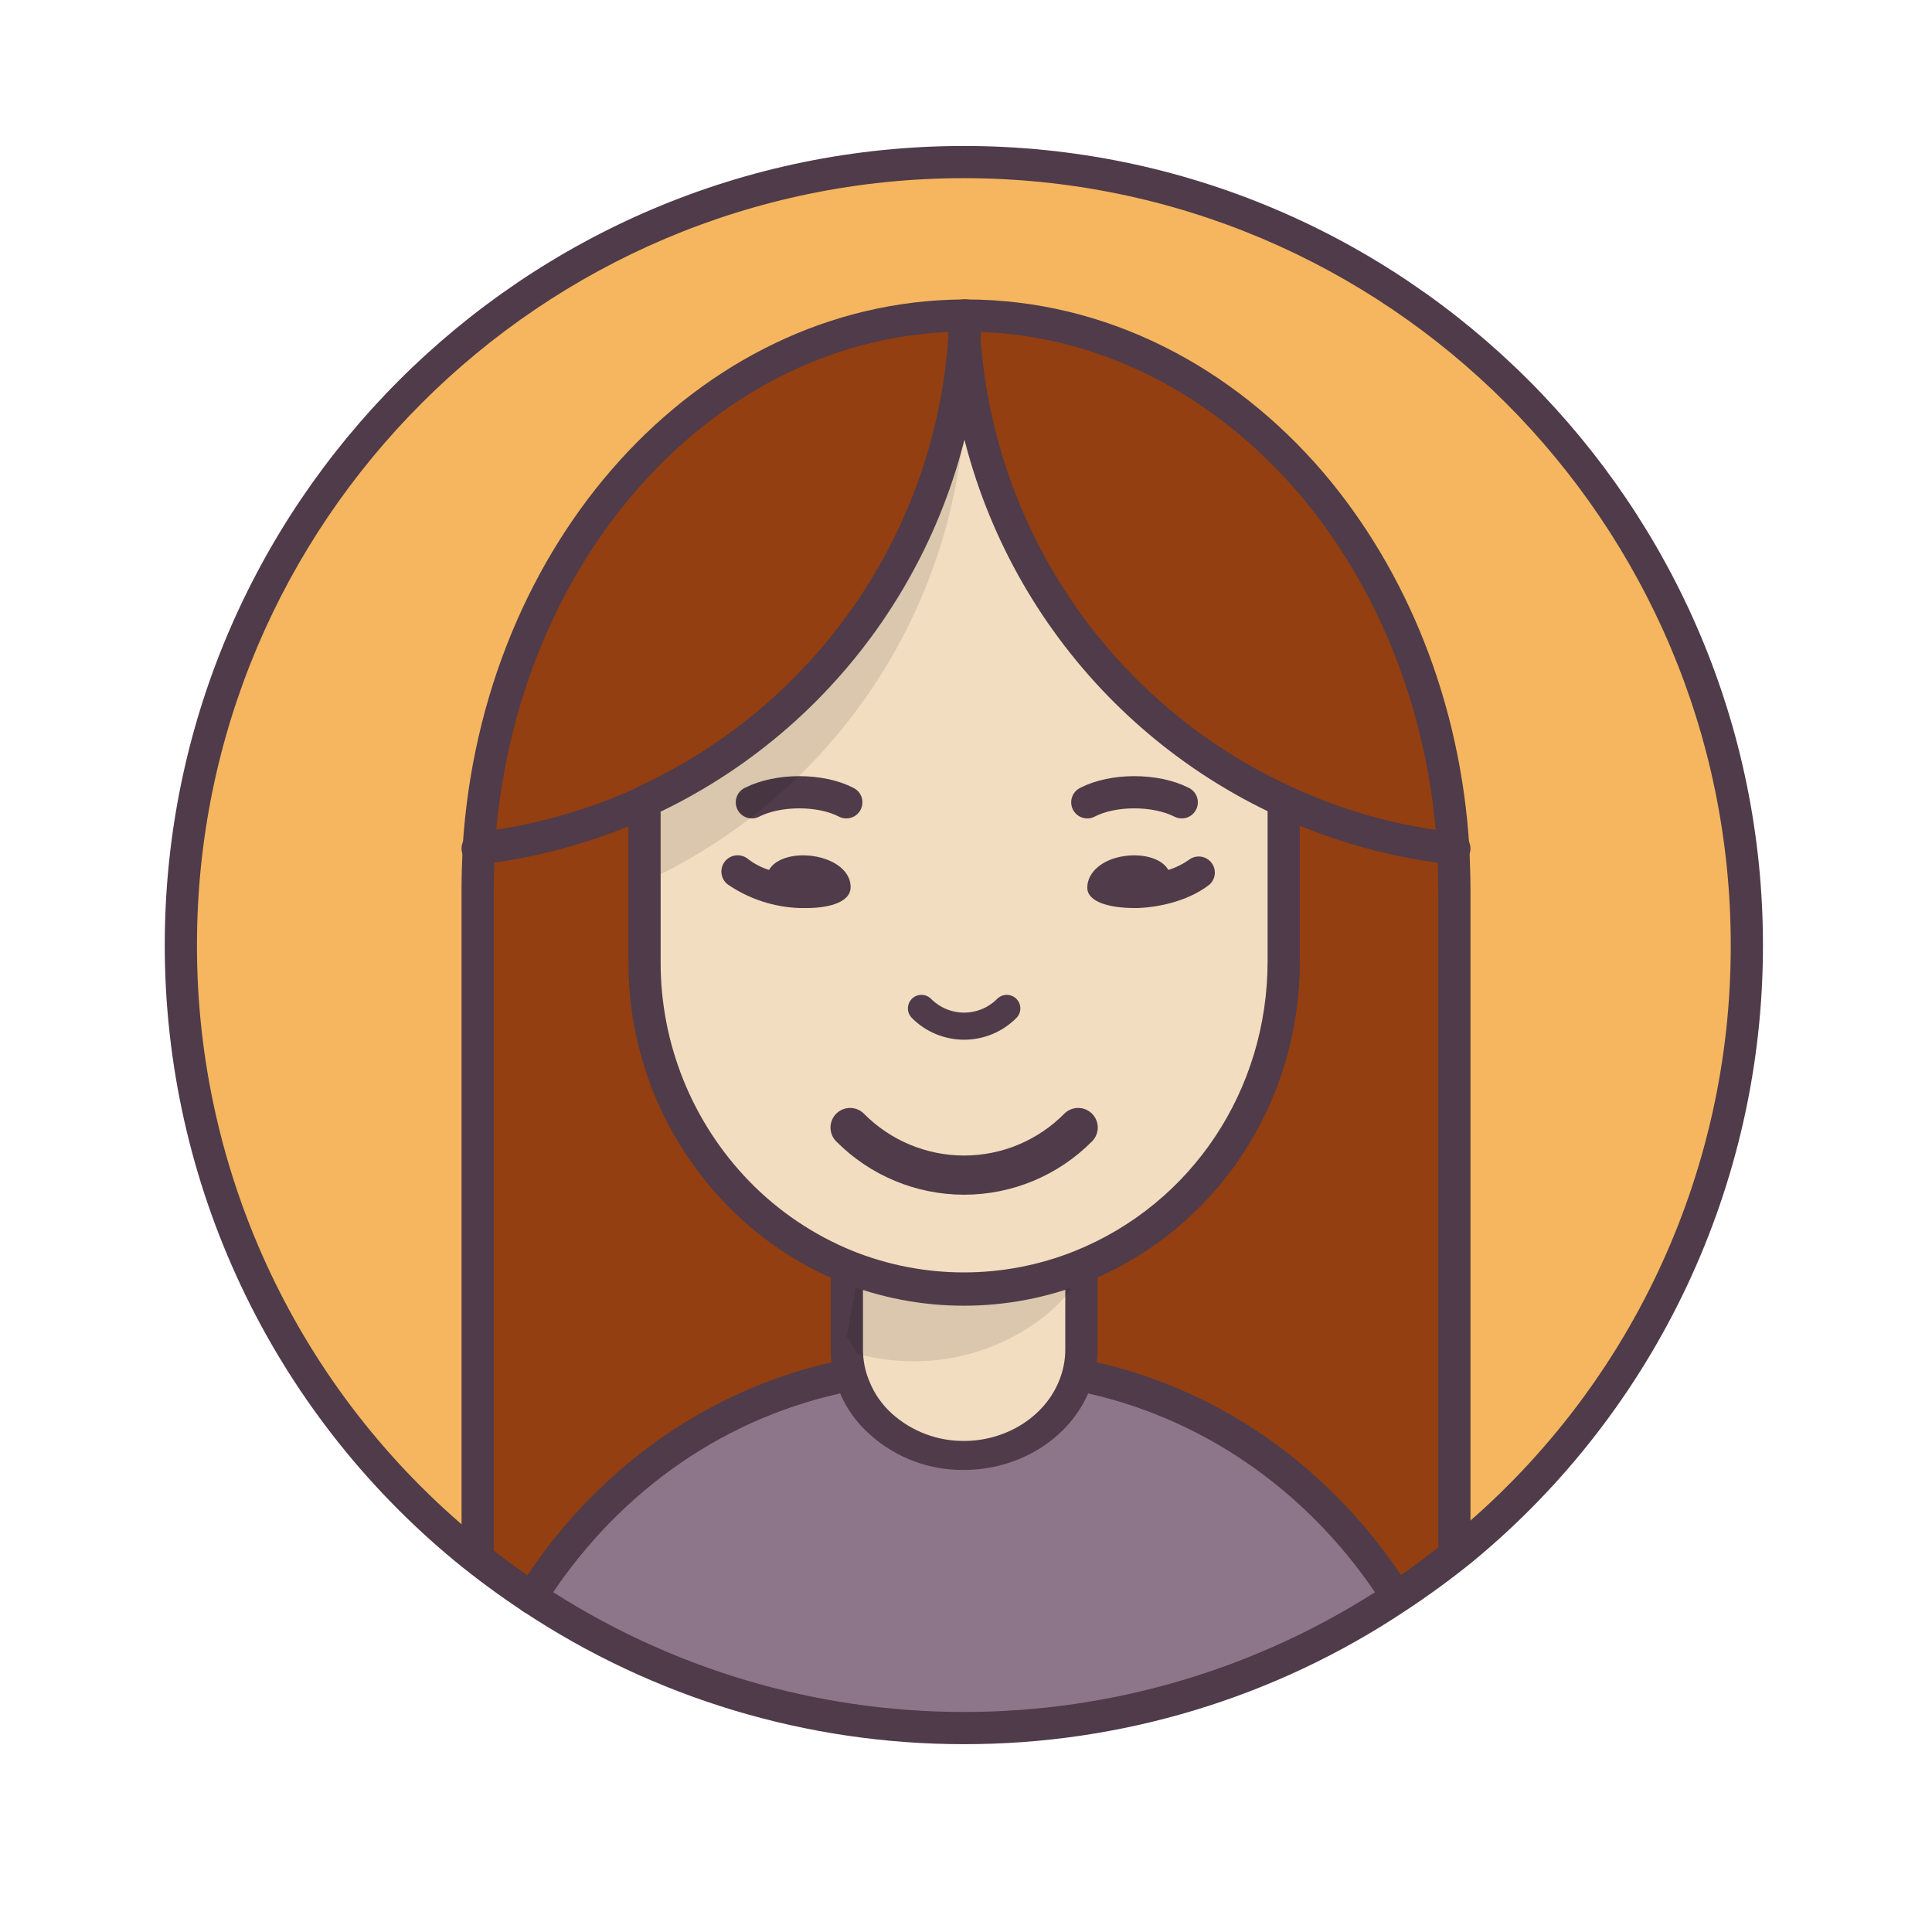
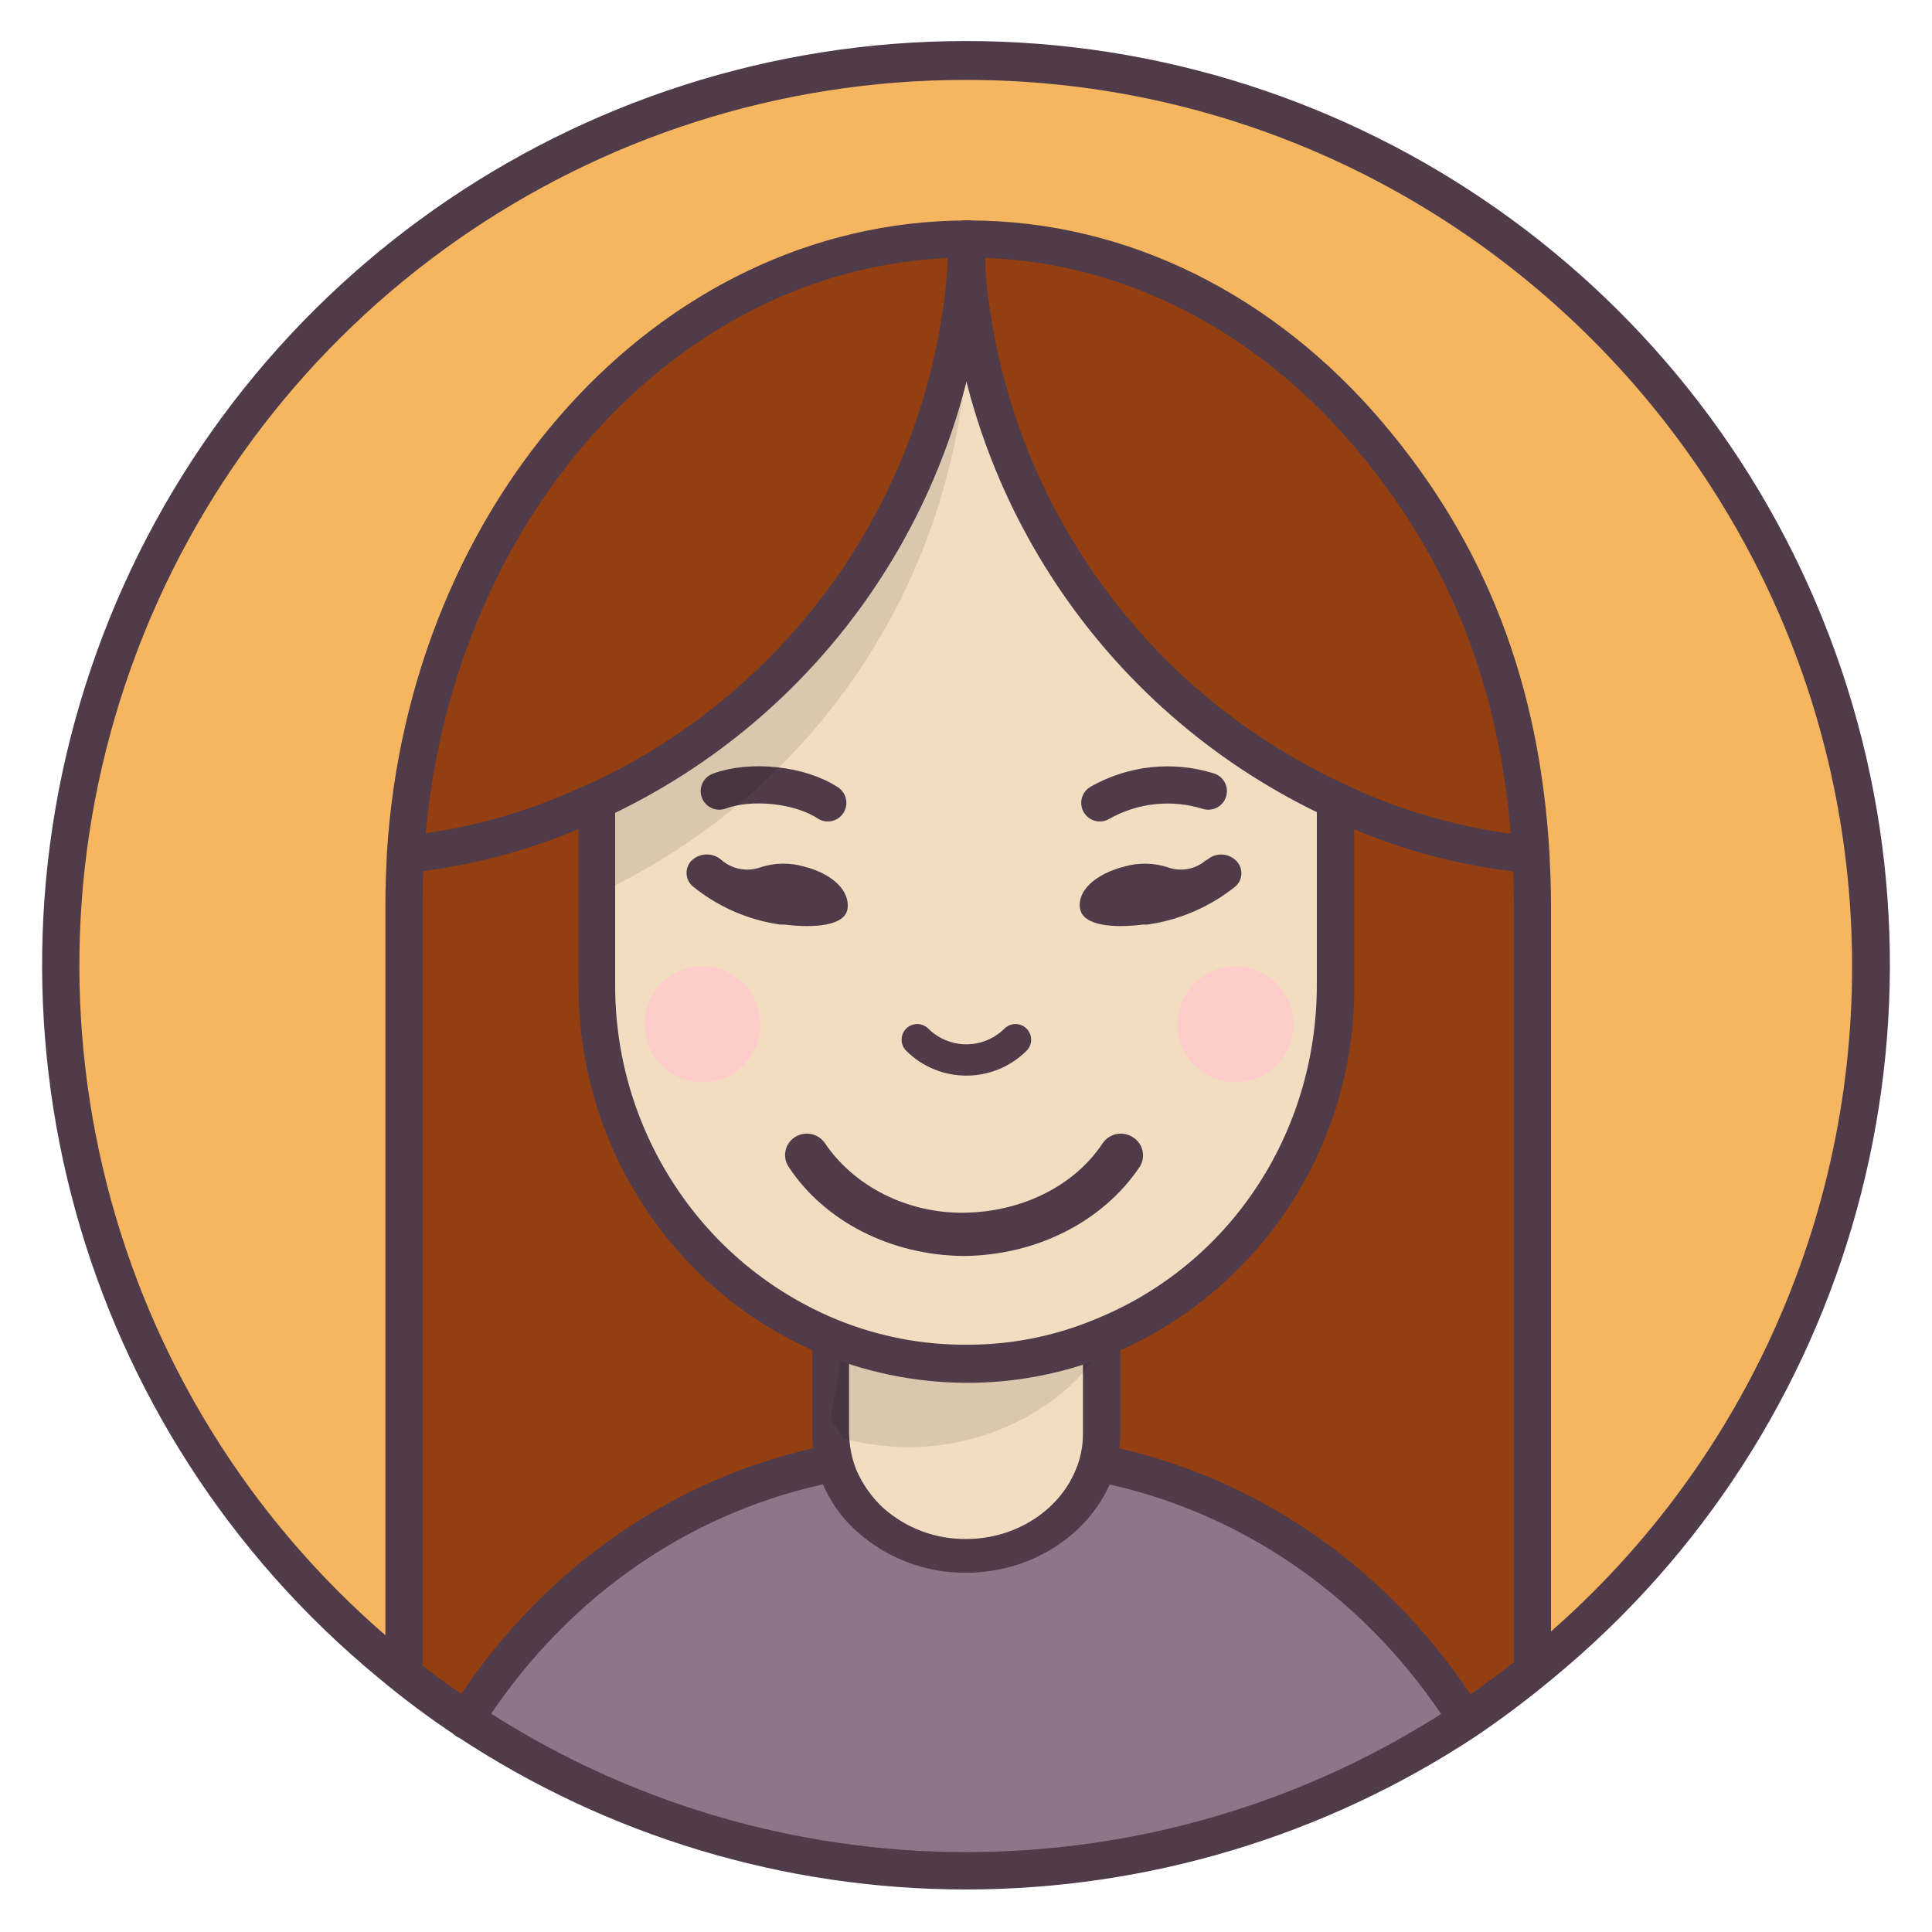
- <svg xmlns="http://www.w3.org/2000/svg" width="5in" height="5in" viewBox="0 0 360 360">
+ <svg xmlns="http://www.w3.org/2000/svg" width="3.7in" height="3.7in" viewBox="0 0 263.5 263.5">
  <g id="Layer_1" data-name="Layer 1">
-     <path d="M270.8,158.1c-1.6-26.5-11.4-50.3-26.4-68C227.9,70.8,205.1,58.8,180,58.8h-.5c-47.8.3-86.9,44-90.3,99.3-.1,2.5-.2,5.1-.2,7.7V288.3l-2.2.4a146,146,0,1,1,185.7,0l-1.5-1.1V165.8C271,163.2,270.9,160.7,270.8,158.1Z" fill="#f5b65f" />
-     <path d="M271,287.6l1.5,1.1q-6,4.8-12.3,9l-.4-.6a96.4,96.4,0,0,0-59.7-40.4,21.8,21.8,0,0,0,1.4-7.6V233.8h-.1a59.7,59.7,0,0,0,37.8-55.5V149.3a101,101,0,0,0,31.5,8.8c.1,2.6.2,5.1.2,7.7Z" fill="#933f11" />
-     <path d="M259.8,297.1l.4.6a145.7,145.7,0,0,1-161.1,0,96.8,96.8,0,0,1,60.1-41,21.3,21.3,0,0,0,5,7.8,21.6,21.6,0,0,0,15.4,6.4,21.9,21.9,0,0,0,20.5-14.2A96.4,96.4,0,0,1,259.8,297.1Z" fill="#8d7689" />
-     <path d="M201.4,236.2h0v12.9a21.8,21.8,0,0,1-37.3,15.4,21.3,21.3,0,0,1-5-7.8,21.8,21.8,0,0,1-1.4-7.6V236.7" fill="#f2ddc0" />
-     <path d="M157.8,233.6a58.7,58.7,0,0,0,21.8,4.2,60.4,60.4,0,0,0,21.8-4.1" fill="#f2ddc0" />
-     <path d="M157.8,249.1a21.8,21.8,0,0,0,1.4,7.6,96.8,96.8,0,0,0-60.1,41q-6.3-4.2-12.3-9l2.2-.4V165.8c0-2.6.1-5.2.2-7.7a104.9,104.9,0,0,0,30.1-8.3l.8,1.7v26.7a59.7,59.7,0,0,0,17.4,42.1,59.2,59.2,0,0,0,20.3,13.3Z" fill="#933f11" />
-     <path d="M179.7,63a102.7,102.7,0,0,1-59.3,86.2l-1.1.6.8,1.7v26.7a59.7,59.7,0,0,0,17.4,42.1,60,60,0,0,0,42.1,17.5,60.4,60.4,0,0,0,21.8-4.1,59.7,59.7,0,0,0,37.8-55.5V149.3A102.9,102.9,0,0,1,179.7,63Z" fill="#f2ddc0" />
-     <path d="M179.6,325a148.4,148.4,0,0,1-82.2-24.8A154.1,154.1,0,0,1,84.9,291h0A148.8,148.8,0,0,1,30.7,176.1C30.7,94,97.5,27.2,179.6,27.2S328.5,94,328.5,176.1A148.7,148.7,0,0,1,274.4,291a155.6,155.6,0,0,1-12.6,9.2A147.9,147.9,0,0,1,179.6,325ZM88.7,286.3a129.7,129.7,0,0,0,12.1,8.9,142.5,142.5,0,0,0,157.7,0,128.3,128.3,0,0,0,12-8.9,142.1,142.1,0,0,0,52-110.2c0-78.8-64.1-142.9-142.9-142.9S36.7,97.3,36.7,176.1a142.4,142.4,0,0,0,52,110.2Z" fill="#4f3b49" />
-     <path d="M140.1,149.5c4.9-2.5,12.8-2.5,17.6,0" fill="none" stroke="#4f3b49" stroke-linecap="round" stroke-miterlimit="10" stroke-width="6" />
-     <path d="M187.6,187.9a11.2,11.2,0,0,1-15.9,0" fill="none" stroke="#4f3b49" stroke-linecap="round" stroke-miterlimit="10" stroke-width="5.05" />
+     <path d="M208.8,116.6c-1.3-22.4-9.6-42.6-22.3-57.5s-33.2-26.5-54.4-26.5h-.4c-40.5.2-73.5,37.2-76.4,83.9-.1,2.2-.2,4.4-.2,6.6V226.7l-1.8.3a123.4,123.4,0,1,1,156.9,0l-1.2-.9v-103C209,120.9,208.9,118.7,208.8,116.6Z" fill="#f5b65f" />
+     <path d="M209,226.1l1.2.9a109.3,109.3,0,0,1-10.3,7.6l-.4-.5a82,82,0,0,0-50.4-34.2,19.1,19.1,0,0,0,1.1-6.4V180.6h0a50.4,50.4,0,0,0,31.9-46.9V109.2a88.3,88.3,0,0,0,26.6,7.4c.1,2.1.2,4.3.2,6.5Z" fill="#933f11" />
+     <path d="M199.5,234.1l.4.5a123.4,123.4,0,0,1-136.2,0,81.7,81.7,0,0,1,50.7-34.7,18.5,18.5,0,0,0,34.7,0A82,82,0,0,1,199.5,234.1Z" fill="#8d7689" />
+     <path d="M150.2,182.6h0v10.9a19.1,19.1,0,0,1-1.1,6.4A18.6,18.6,0,0,1,131.8,212a18.9,18.9,0,0,1-17.4-12.1,19.1,19.1,0,0,1-1.1-6.4V183" fill="#f2ddc0" />
+     <path d="M113.3,180.4a49.1,49.1,0,0,0,18.5,3.5,51.4,51.4,0,0,0,18.4-3.4" fill="#f2ddc0" />
+     <path d="M113.3,193.5a19.1,19.1,0,0,0,1.1,6.4,81.7,81.7,0,0,0-50.7,34.7A110.7,110.7,0,0,1,53.3,227l1.8-.3V123.1c0-2.2.1-4.4.2-6.6a83.2,83.2,0,0,0,25.4-7l.7,1.5v22.6a50,50,0,0,0,31.9,46.8Z" fill="#933f11" />
+     <path d="M131.8,36.1a87.2,87.2,0,0,1-50.1,73l-1,.4.7,1.5v22.6a50,50,0,0,0,31.9,46.8,49.1,49.1,0,0,0,18.5,3.5,51.4,51.4,0,0,0,18.4-3.4,50.4,50.4,0,0,0,31.9-46.9V109.2A87.4,87.4,0,0,1,131.8,36.1Z" fill="#f2ddc0" />
+     <path d="M131.8,257.7a125.8,125.8,0,0,1-69.5-20.9,116.6,116.6,0,0,1-10.6-7.9h0a126,126,0,1,1,160.1,0,130.9,130.9,0,0,1-10.5,7.9A126.3,126.3,0,0,1,131.8,257.7ZM54.9,225a121.3,121.3,0,0,0,10.2,7.5,120.7,120.7,0,0,0,133.4,0c3.4-2.3,6.8-4.8,10.1-7.5a120.5,120.5,0,0,0,44-93.2c0-66.7-54.2-120.9-120.8-120.9A120.8,120.8,0,0,0,54.9,225Z" fill="#4f3b49" />
+     <path d="M98.1,107.9c4.3-1.6,11-.9,14.8,1.6" fill="none" stroke="#4f3b49" stroke-linecap="round" stroke-miterlimit="10" stroke-width="5.07" />
+     <path d="M164.8,107.9a18.7,18.7,0,0,0-14.8,1.6" fill="none" stroke="#4f3b49" stroke-linecap="round" stroke-miterlimit="10" stroke-width="5.07" />
+     <path d="M138.5,141.8a9.5,9.5,0,0,1-13.4,0" fill="none" stroke="#4f3b49" stroke-linecap="round" stroke-miterlimit="10" stroke-width="4.27" />
    <g opacity="0.1">
-       <path d="M179.5,73.8h-3.6l-1.7,9.9L166,104l-19,24.5-26.6,20.7-.2,15.1c.1,0,.2,0,.2-.1A102.7,102.7,0,0,0,179.7,78C179.7,76.6,179.6,75.2,179.5,73.8Z" />
+       <path d="M131.7,45.3h-3.1l-1.4,8.3-7,17.1-16,20.7L81.7,109.1l-.2,12.7h.2a87.2,87.2,0,0,0,50.1-73C131.8,47.6,131.7,46.5,131.7,45.3Z" />
    </g>
-     <path d="M202.6,149.5c4.8-2.5,12.7-2.5,17.6,0" fill="none" stroke="#4f3b49" stroke-linecap="round" stroke-miterlimit="10" stroke-width="6" />
-     <path d="M200.9,210.1a29.9,29.9,0,0,1-42.5,0" fill="none" stroke="#4f3b49" stroke-linecap="round" stroke-miterlimit="10" stroke-width="7.3" />
-     <path d="M259.9,300.1a2.8,2.8,0,0,1-2.3-1.3c-12.9-20.1-32.3-34-54.6-39.1a3.1,3.1,0,0,1-2.2-3.6,2.9,2.9,0,0,1,3.4-2.3c23.8,5.4,44.4,20.2,58.1,41.6a3.1,3.1,0,0,1-.8,4.2A3,3,0,0,1,259.9,300.1Z" fill="#4f3b49" />
-     <path d="M244.4,90.1c15,17.7,24.8,41.5,26.4,68a101,101,0,0,1-31.5-8.8A102.9,102.9,0,0,1,179.7,63c.2-1.4.2-2.8.3-4.2h0C205.1,58.8,227.9,70.8,244.4,90.1Z" fill="#933f11" />
-     <path d="M98.9,300.7a2.1,2.1,0,0,1-1.5-.5,3,3,0,0,1-.8-4.1c13.7-21.8,34.4-36.8,58.5-42.3a3,3,0,0,1,3.4,2.3,3.1,3.1,0,0,1-2.2,3.6c-22.6,5.1-42.1,19.2-55,39.7A2.6,2.6,0,0,1,98.9,300.7Z" fill="#4f3b49" />
-     <path d="M179.5,58.8c.1,1.4.2,2.8.2,4.2a102.7,102.7,0,0,1-59.3,86.2l-1.1.6a104.9,104.9,0,0,1-30.1,8.3C92.6,102.8,131.7,59.1,179.5,58.8Z" fill="#933f11" />
-     <path d="M89,288.3V165.8c0-2.6.1-5.2.2-7.7,3.4-55.3,42.5-99,90.3-99.3h.5c25.1,0,47.9,12,64.4,31.3,15,17.7,24.8,41.5,26.4,68,.1,2.6.2,5.1.2,7.7V287.6" fill="none" stroke="#4f3b49" stroke-linecap="round" stroke-miterlimit="10" stroke-width="6" />
-     <path d="M179.6,273.9a25.7,25.7,0,0,1-17.5-6.6,21.4,21.4,0,0,1-5.7-8,19.6,19.6,0,0,1-1.6-7.9V237.5a2.9,2.9,0,0,1,3-2.7,2.8,2.8,0,0,1,3,2.7v13.9a15.3,15.3,0,0,0,1.2,6,16.2,16.2,0,0,0,4.3,6.1,19.9,19.9,0,0,0,13.3,5c7.9,0,15-4.5,17.7-11.1a15.3,15.3,0,0,0,1.2-6V237.7a2.9,2.9,0,0,1,3-2.8,3,3,0,0,1,3,2.8v13.7a19.6,19.6,0,0,1-1.6,7.9C199.3,268,190,273.9,179.6,273.9Z" fill="#4f3b49" />
-     <path d="M120.4,149.2l-1.1.6a104.9,104.9,0,0,1-30.1,8.3H89" fill="none" stroke="#4f3b49" stroke-linecap="round" stroke-miterlimit="10" stroke-width="6" />
-     <path d="M120.4,149.2A102.7,102.7,0,0,0,179.7,63c.2-1.4.2-2.8.3-4.2" fill="none" stroke="#4f3b49" stroke-linecap="round" stroke-miterlimit="10" stroke-width="6" />
-     <path d="M179.5,58.8c.1,1.4.2,2.8.2,4.2a102.9,102.9,0,0,0,59.6,86.3,101,101,0,0,0,31.5,8.8h.2" fill="none" stroke="#4f3b49" stroke-linecap="round" stroke-miterlimit="10" stroke-width="6" />
-     <path d="M201.7,235.2l-18.6,4.7-23.1-3-2.2,12.2c.1,0,2,3.2,2,3.2,23.7,6.1,40.3-10,41-14.7A9.3,9.3,0,0,0,201.7,235.2Z" opacity="0.1" />
-     <path d="M151.4,159.5c-3.7-.5-7,.6-8.1,2.6a12.7,12.7,0,0,1-4-2.1,3,3,0,0,0-3.7,4.8,25.2,25.2,0,0,0,13.4,4.4h.6c4.4.1,8.8-.9,8.9-3.8S155.7,160.1,151.4,159.5Z" fill="#4f3b49" />
-     <path d="M209.6,159.5c3.7-.5,7,.6,8.1,2.6a13.6,13.6,0,0,0,4-2,3,3,0,0,1,3.7,4.7c-3.4,2.7-8.5,4.2-13.4,4.4h-.6c-4.3,0-8.8-1-8.8-3.8S205.3,160.1,209.6,159.5Z" fill="#4f3b49" />
+     <path d="M199.7,236.6a2.1,2.1,0,0,1-2-1.1c-10.9-17-27.3-28.7-46.2-33a2.6,2.6,0,0,1-1.8-3.1,2.3,2.3,0,0,1,2.8-1.9c20.1,4.6,37.6,17.1,49.1,35.2a2.5,2.5,0,0,1-.6,3.5A2.2,2.2,0,0,1,199.7,236.6Z" fill="#4f3b49" />
+     <path d="M186.5,59.1c12.7,14.9,21,35.1,22.3,57.5a88.3,88.3,0,0,1-26.6-7.4,87.4,87.4,0,0,1-50.4-73.1c.1-1.1.2-2.3.2-3.5h.1C153.3,32.6,172.5,42.7,186.5,59.1Z" fill="#933f11" />
+     <path d="M63.5,237.2a3.3,3.3,0,0,1-1.3-.4,2.8,2.8,0,0,1-.7-3.6c11.6-18.4,29.2-31.1,49.5-35.7a2.5,2.5,0,0,1,2.9,1.9,2.7,2.7,0,0,1-1.9,3.1c-19.1,4.3-35.6,16.2-46.5,33.5A2.2,2.2,0,0,1,63.5,237.2Z" fill="#4f3b49" />
+     <path d="M131.7,32.6c0,1.2.1,2.4.1,3.5a87.2,87.2,0,0,1-50.1,73l-1,.4a83.2,83.2,0,0,1-25.4,7C58.2,69.8,91.2,32.8,131.7,32.6Z" fill="#933f11" />
+     <path d="M55.1,226.7V123.1c0-2.2.1-4.4.2-6.6,2.9-46.7,35.9-83.7,76.4-83.9h.4c21.2,0,40.4,10.1,54.4,26.5s21,35.1,22.3,57.5c.1,2.1.2,4.3.2,6.5v103" fill="none" stroke="#4f3b49" stroke-linecap="round" stroke-miterlimit="10" stroke-width="5.07" />
+     <path d="M131.8,214.5a22,22,0,0,1-14.9-5.6,18,18,0,0,1-4.8-6.8,16.5,16.5,0,0,1-1.3-6.6V183.7a2.5,2.5,0,0,1,5,0v11.8a14.4,14.4,0,0,0,1,5,15.5,15.5,0,0,0,3.7,5.2,16.8,16.8,0,0,0,11.3,4.2c6.6,0,12.6-3.8,14.9-9.4a12.4,12.4,0,0,0,1-5V183.8a2.4,2.4,0,0,1,2.5-2.3,2.5,2.5,0,0,1,2.6,2.3v11.7a18.5,18.5,0,0,1-1.3,6.6C148.4,209.5,140.5,214.5,131.8,214.5Z" fill="#4f3b49" />
+     <path d="M81.7,109.1l-1,.4a78.5,78.5,0,0,1-24.2,6.9h0" fill="none" stroke="#4f3b49" stroke-linecap="round" stroke-miterlimit="10" stroke-width="5.07" />
+     <path d="M81.7,109.1a87.2,87.2,0,0,0,50.1-73c.1-1.1.2-2.3.2-3.5" fill="none" stroke="#4f3b49" stroke-linecap="round" stroke-miterlimit="10" stroke-width="5.07" />
+     <path d="M131.7,32.6c0,1.2.1,2.4.1,3.5a87.4,87.4,0,0,0,50.4,73.1,78.4,78.4,0,0,0,25,7.2h.9" fill="none" stroke="#4f3b49" stroke-linecap="round" stroke-miterlimit="10" stroke-width="5.07" />
+     <path d="M150.4,181.8l-15.7,4-19.6-2.6-1.8,10.3,1.7,2.7c20,5.2,34.1-8.4,34.7-12.4A7.9,7.9,0,0,0,150.4,181.8Z" opacity="0.1" />
+     <path d="M109.7,118.2a10,10,0,0,0-6,.1,5.4,5.4,0,0,1-5.3-1h0a3,3,0,0,0-4,0,2.4,2.4,0,0,0,.1,3.6,24.4,24.4,0,0,0,11.9,5.2h.6c4,.5,8.3.2,8.6-2.2S113.6,119.2,109.7,118.2Z" fill="#4f3b49" />
+     <circle cx="95.8" cy="139.7" r="7.9" fill="#fcc" />
+     <circle cx="168.5" cy="139.7" r="7.9" fill="#fcc" />
+     <path d="M154.5,155.1a3,3,0,0,0-4.1.8c-3.8,5.8-11,9.4-18.9,9.5s-15.1-3.7-19-9.5a3,3,0,0,0-4.1-.8,2.9,2.9,0,0,0-.8,4.1c4.9,7.4,13.9,12,23.8,12.1h.1c9.9-.1,18.9-4.7,23.9-12.1A2.9,2.9,0,0,0,154.5,155.1Z" fill="#4f3b49" />
+     <path d="M153.3,118.2a10.1,10.1,0,0,1,6,.1,5.2,5.2,0,0,0,5.2-1h.1a2.9,2.9,0,0,1,3.9,0,2.4,2.4,0,0,1,0,3.6,24.8,24.8,0,0,1-12,5.2h-.6c-4,.5-8.2.2-8.6-2.2S149.4,119.2,153.3,118.2Z" fill="#4f3b49" />
  </g>
  <g id="Layer_2" data-name="Layer 2">
-     <path d="M179.6,243.3a61.8,61.8,0,0,1-22.9-4.4,62.7,62.7,0,0,1-21.3-14.4,64.7,64.7,0,0,1-18.3-45.4V151.7a3,3,0,0,1,3-3.1,3.1,3.1,0,0,1,3,3.1v27.4a58.5,58.5,0,0,0,16.5,41,56.7,56.7,0,0,0,19.3,13,55.6,55.6,0,0,0,41.4,0c21.8-8.8,35.9-30,35.9-54V149.7a3.1,3.1,0,0,1,3-3.1,3,3,0,0,1,3,3.1v29.4c0,26.6-15.6,50-39.7,59.8A61.8,61.8,0,0,1,179.6,243.3Z" fill="#4f3b49" />
+     <path d="M131.8,188.6a52.4,52.4,0,0,1-37.4-15.9,54.7,54.7,0,0,1-15.5-38.4V111.1a2.5,2.5,0,1,1,5,0v23.2a49.6,49.6,0,0,0,14,34.7,48.4,48.4,0,0,0,16.3,11,46,46,0,0,0,17.6,3.4,45,45,0,0,0,17.4-3.4c18.5-7.4,30.4-25.4,30.4-45.7V109.4a2.6,2.6,0,0,1,2.5-2.6,2.6,2.6,0,0,1,2.6,2.6v24.9a54.1,54.1,0,0,1-33.6,50.6A51.3,51.3,0,0,1,131.8,188.6Z" fill="#4f3b49" />
  </g>
</svg>
